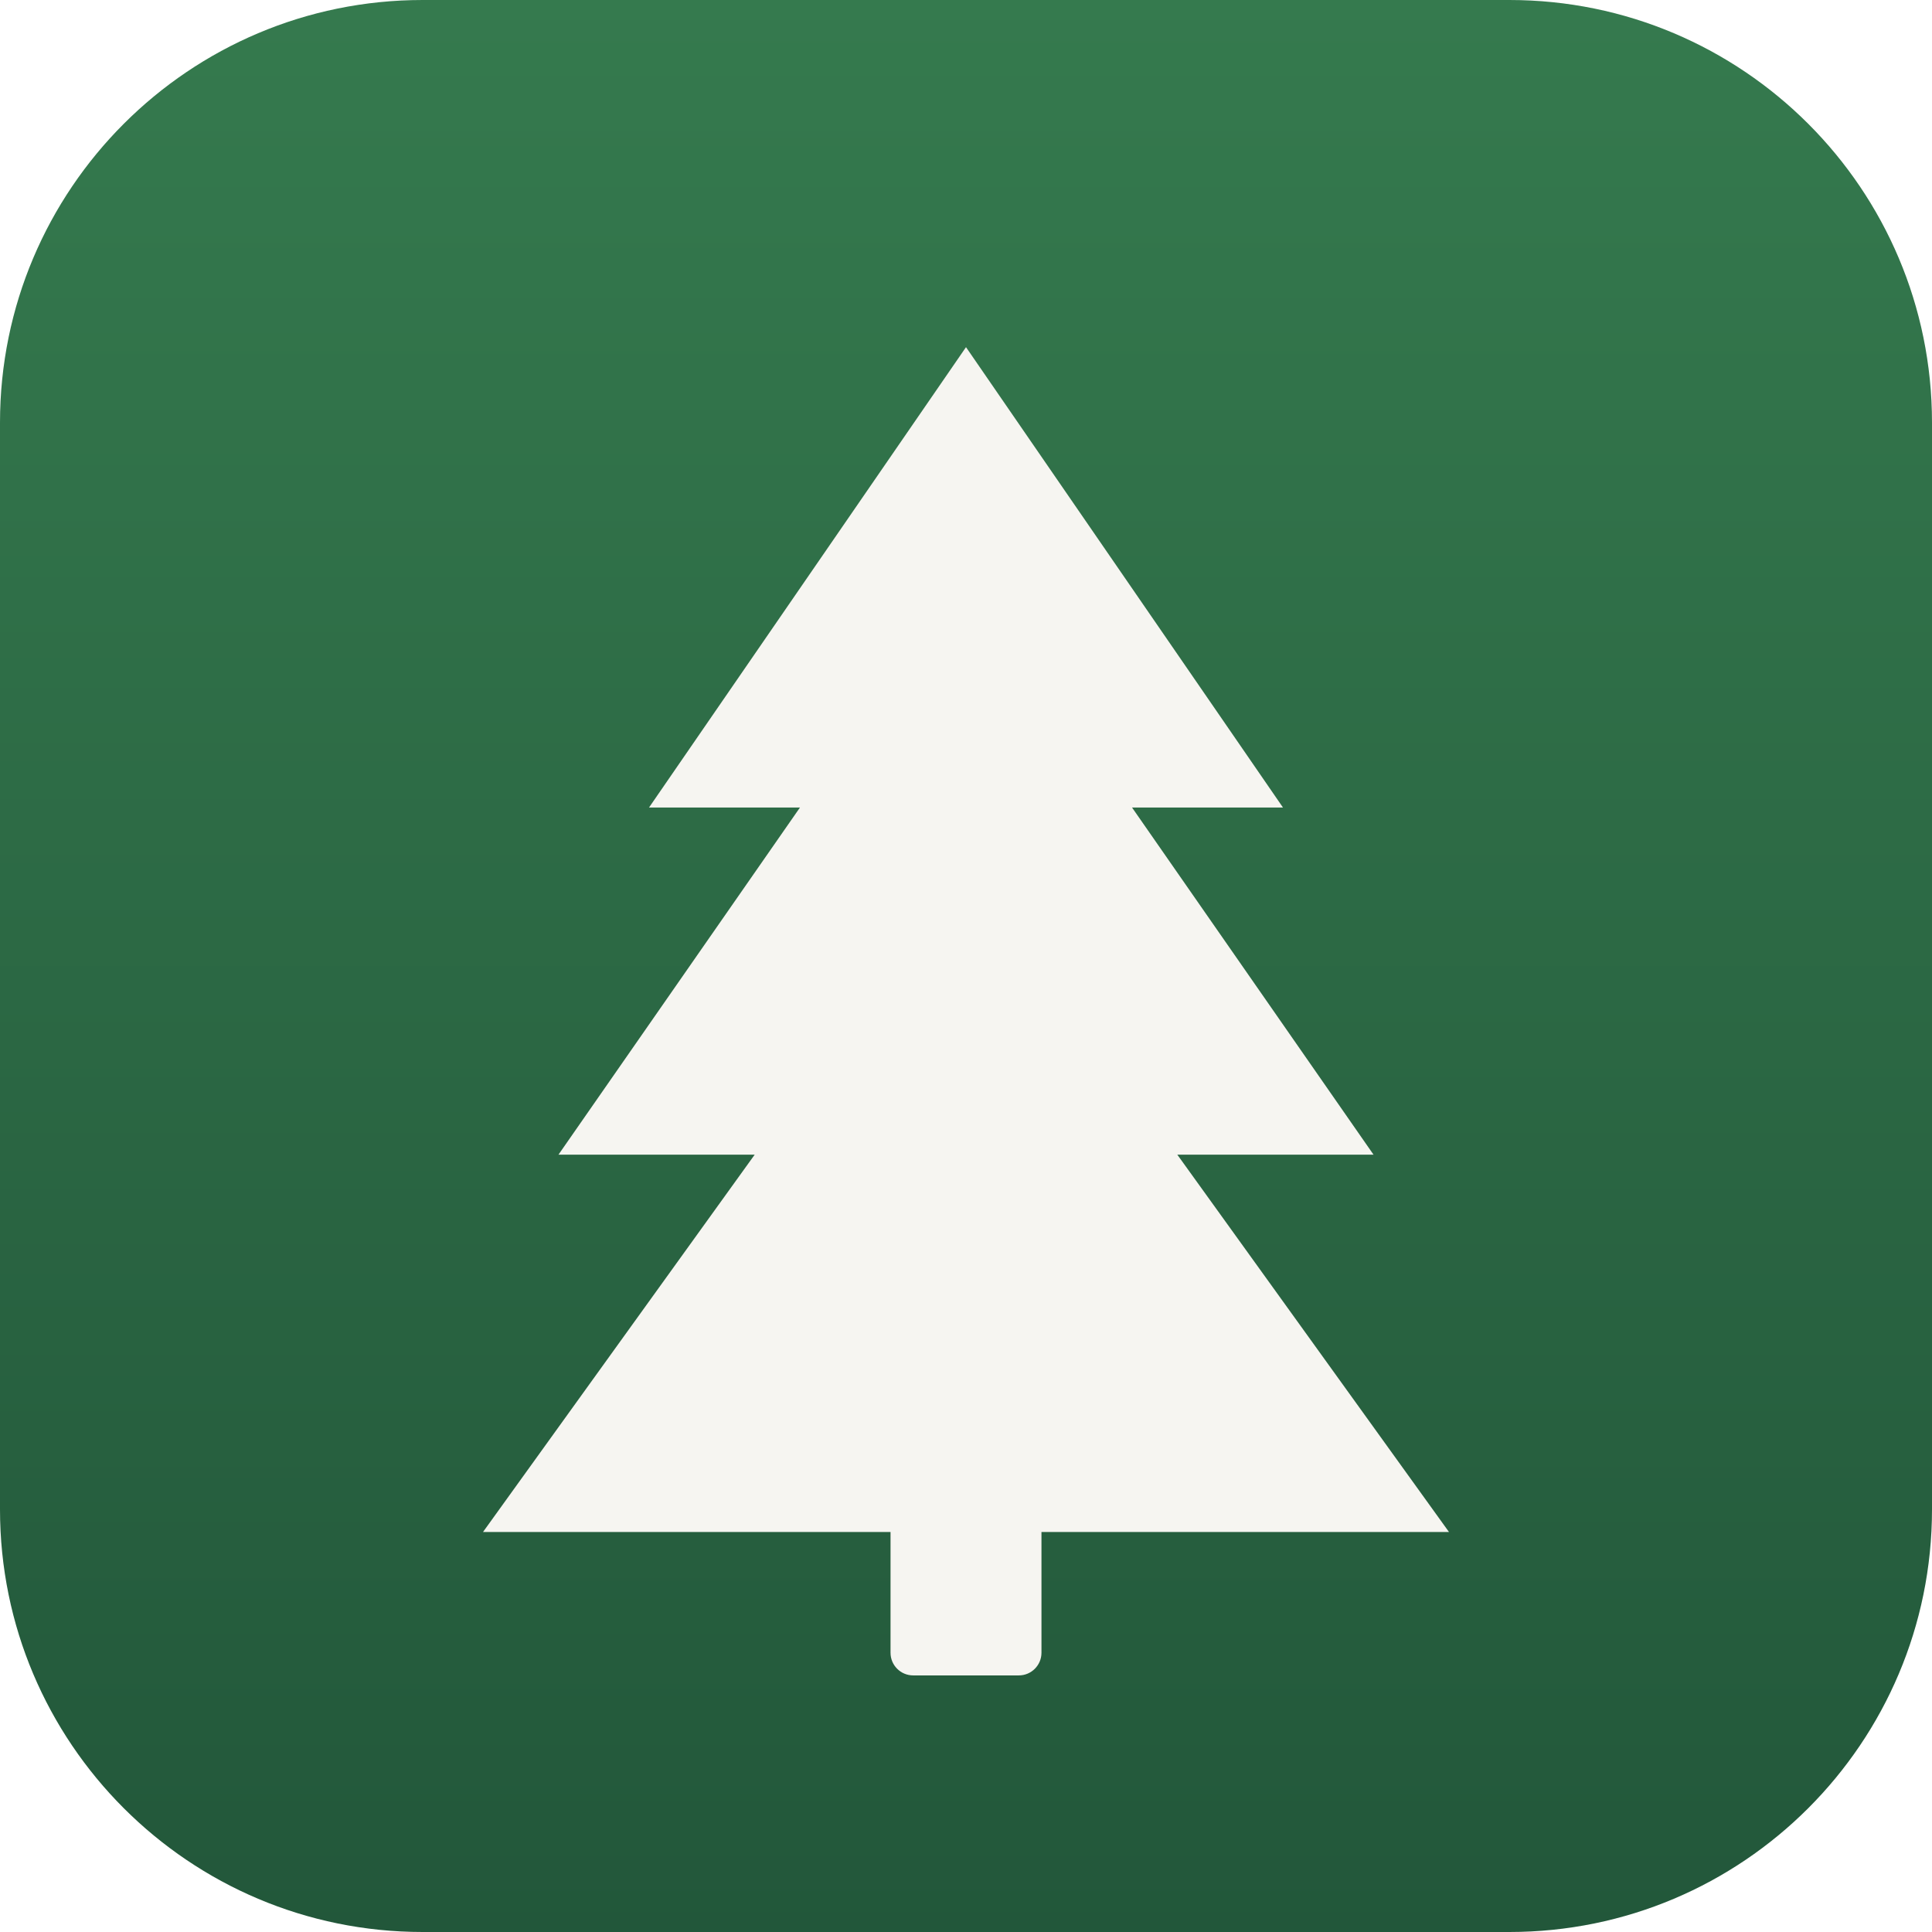
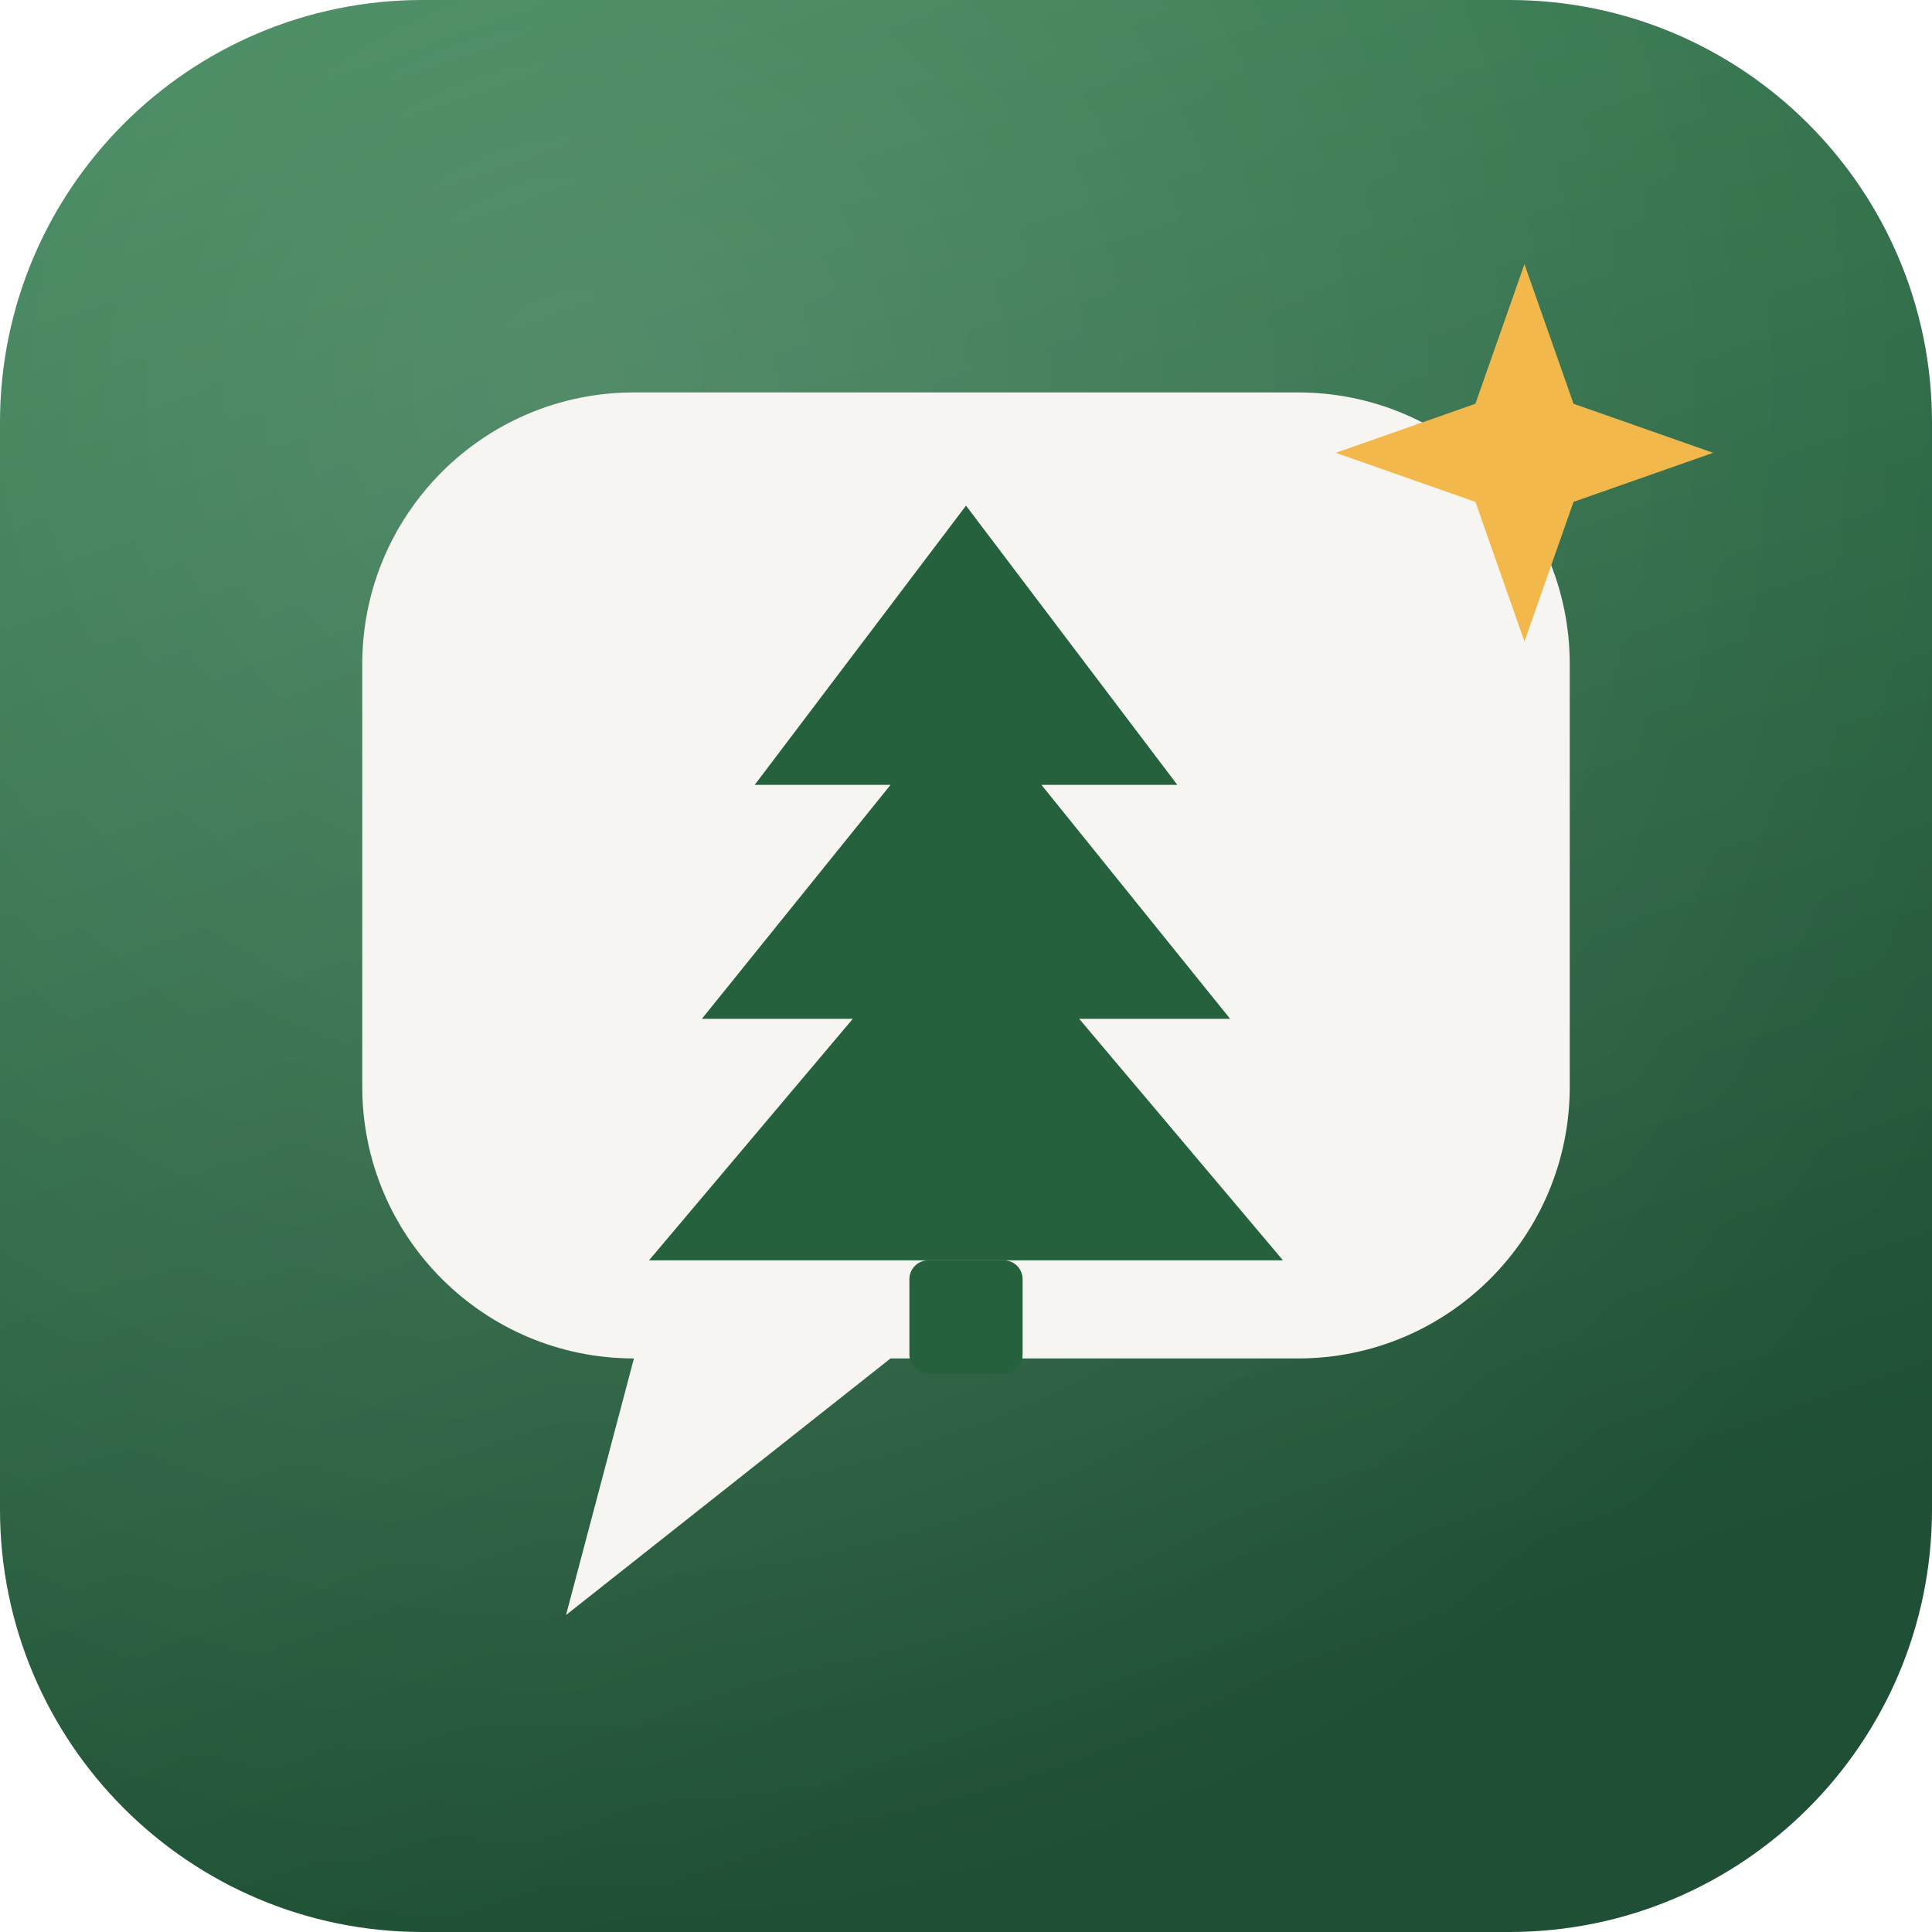
<svg xmlns="http://www.w3.org/2000/svg" viewBox="0 0 512 512">
  <defs>
-     <linearGradient id="bg" x1="0" y1="0" x2="0" y2="1">
-       <stop offset="0" stop-color="#357a4e" />
-       <stop offset="1" stop-color="#22573a" />
+     <linearGradient id="bg" x1="0" y1="0" x2="0.35" y2="1">
+       <stop offset="0" stop-color="#3a8456" />
+       <stop offset="1" stop-color="#1f4f34" />
    </linearGradient>
+     <radialGradient id="glow" cx="0.3" cy="0.2" r="0.8">
+       <stop offset="0" stop-color="#ffffff" stop-opacity="0.16" />
+       <stop offset="1" stop-color="#ffffff" stop-opacity="0" />
+     </radialGradient>
  </defs>
  <rect width="512" height="512" rx="112" fill="url(#bg)" />
-   <g fill="#f6f5f1">
-     <path d="M256 92 172 214h40l-64 92h52l-72 100h256l-72-100h52l-64-92h40z" />
-     <rect x="236" y="400" width="40" height="44" rx="6" />
+   <rect width="512" height="512" rx="112" fill="url(#glow)" />
+   <g>
+     <path d="M168 104h176a72 72 0 0 1 72 72v112a72 72 0 0 1-72 72H236l-86 68 18-68a72 72 0 0 1-72-72V176a72 72 0 0 1 72-72z" fill="#f6f5f1" />
+     <g fill="#24613c">
+       <path d="M256 134l56 74h-36l50 62h-40l54 64H172l54-64h-40l50-62h-36z" />
+       <rect x="241" y="334" width="30" height="30" rx="5" />
+     </g>
+     <path d="M404 70l13 37 37 13-37 13-13 37-13-37-37-13 37-13z" fill="#f2b84b" />
  </g>
</svg>
